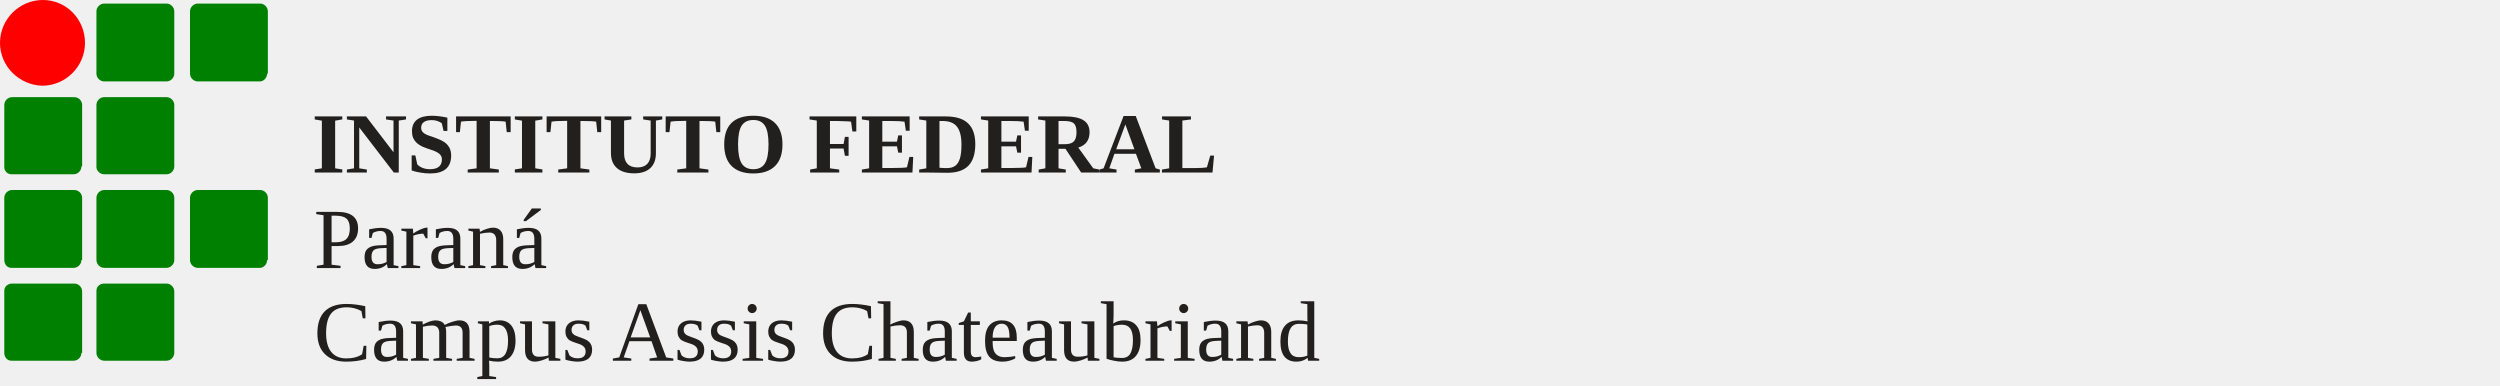
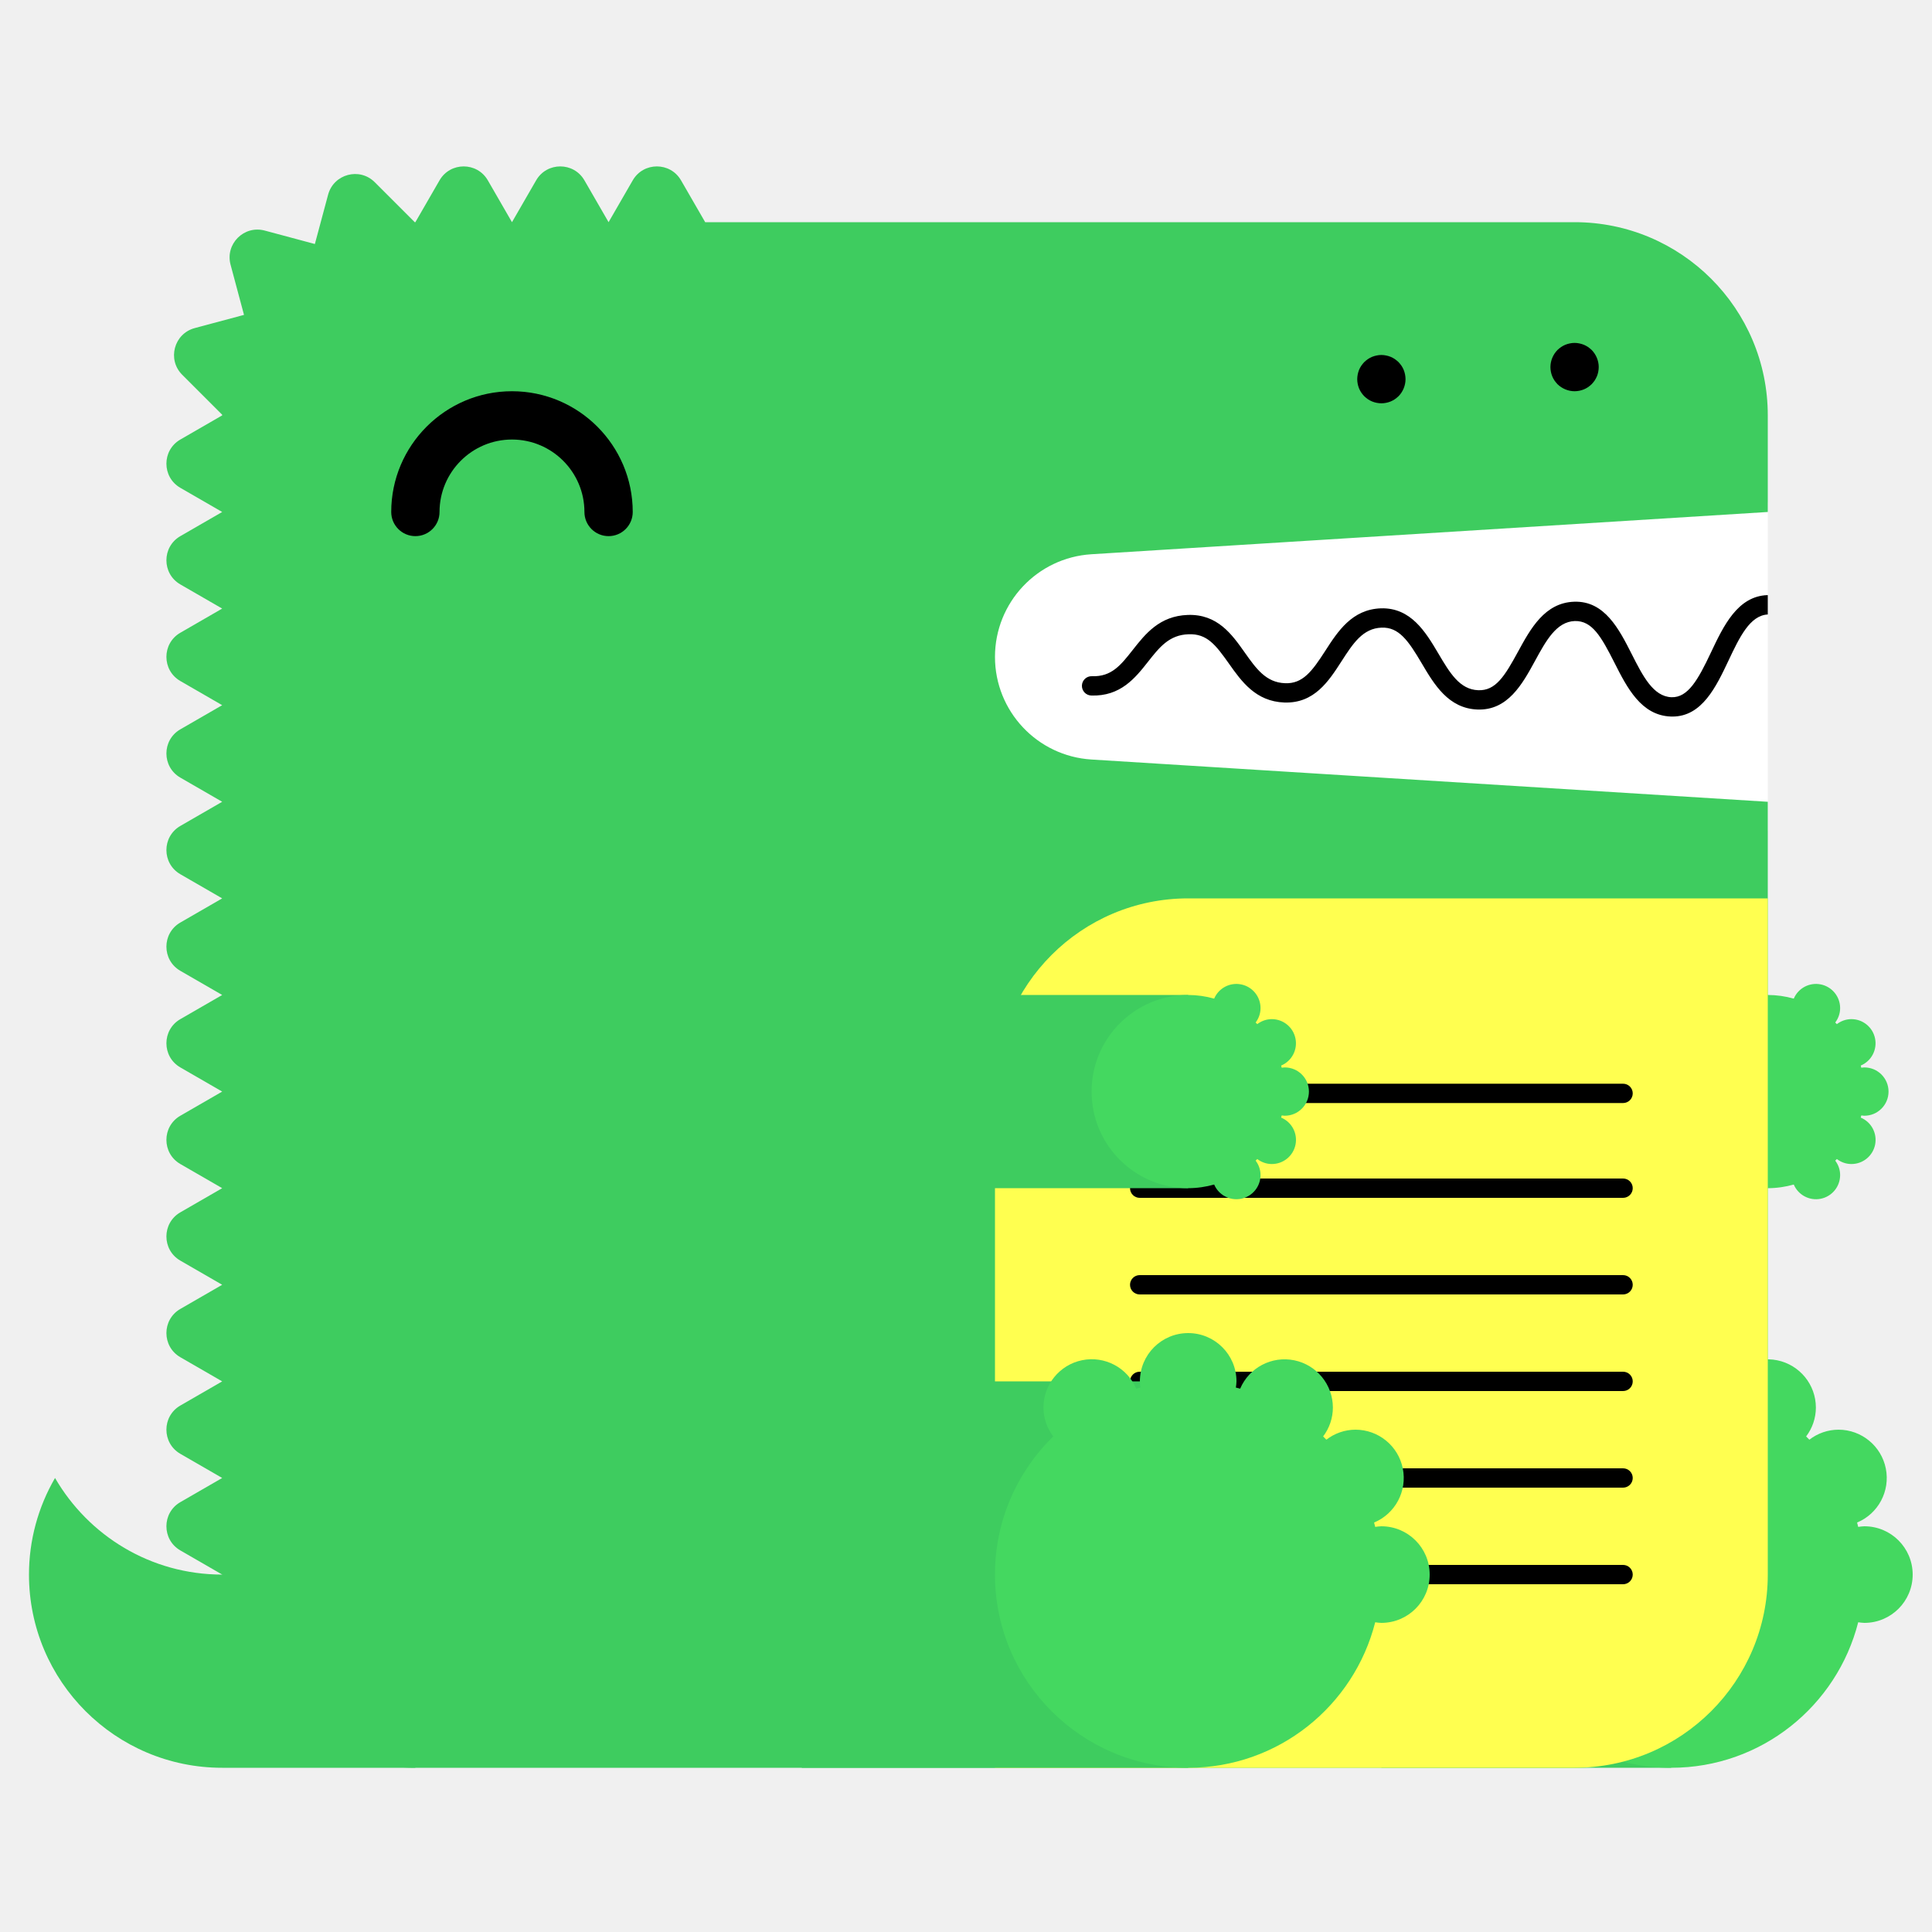
- <svg xmlns="http://www.w3.org/2000/svg" style="width: 150px; vertical-align: middle;" viewBox="0 0 350 54" role="img" aria-label="[title + description]">
-   <path style="fill: green" d="M37.4 36.4c0 0.6-0.5 1.1-1 1.1h-8.7c-0.6 0-1.1-0.5-1.1-1.1v-8.7c0-0.6 0.5-1.1 1.1-1.1h8.7c0.6 0 1.1 0.5 1.1 1.1V36.4z" />
-   <path style="fill: green" d="M24.4 10.3c0 0.6-0.5 1.1-1.1 1.1h-8.7c-0.6 0-1.1-0.5-1.1-1.1V1.6c0-0.6 0.5-1.1 1.1-1.1h8.7c0.6 0 1.1 0.5 1.1 1.1V10.3z" />
-   <path style="fill: green" d="M37.4 10.3c0 0.6-0.5 1.1-1 1.1h-8.7c-0.6 0-1.1-0.5-1.1-1.1V1.6c0-0.6 0.5-1.1 1.1-1.1h8.7c0.6 0 1.1 0.5 1.1 1.1V10.3z" />
-   <path style="fill: green" d="M11.4 23.3c0 0.6-0.5 1.1-1.1 1.1H1.6c-0.6 0-1-0.5-1-1v-8.7c0-0.6 0.5-1.1 1.1-1.1h8.7c0.6 0 1.1 0.5 1.1 1.1V23.3z" />
-   <path style="fill: green" d="M24.4 23.3c0 0.6-0.5 1.1-1.1 1.1h-8.7c-0.6 0-1.1-0.5-1.1-1v-8.7c0-0.6 0.5-1.1 1.1-1.1h8.7c0.6 0 1.1 0.5 1.1 1.1V23.3z" />
-   <path style="fill: green" d="M11.4 36.4c0 0.6-0.5 1.1-1.1 1.1H1.6c-0.6 0-1-0.5-1-1.1v-8.7c0-0.6 0.5-1.1 1.1-1.1h8.7c0.6 0 1.1 0.5 1.1 1.1V36.4z" />
-   <path style="fill: green" d="M24.4 36.4c0 0.6-0.5 1.1-1.1 1.1h-8.7c-0.6 0-1.1-0.5-1.1-1.1v-8.7c0-0.6 0.5-1.1 1.1-1.1h8.7c0.6 0 1.1 0.5 1.1 1.1V36.4z" />
-   <path style="fill: green" d="M11.4 49.4c0 0.6-0.5 1.1-1.1 1.1H1.6c-0.6 0-1-0.5-1-1.1v-8.7c0-0.6 0.5-1 1.1-1h8.7c0.6 0 1.1 0.5 1.1 1.1V49.4z" />
-   <path style="fill: green" d="M24.4 49.4c0 0.6-0.5 1.1-1.1 1.1h-8.7c-0.6 0-1.1-0.5-1.1-1.1v-8.7c0-0.6 0.5-1 1.1-1h8.7c0.6 0 1.1 0.5 1.1 1.1V49.4z" />
-   <path style="fill: red" d="M11.9 6c0 3.3-2.7 6-6 6C2.7 11.9 0 9.3 0 6S2.7 0 6 0C9.3 0 11.9 2.7 11.9 6" />
-   <text transform="matrix(1 0 0 1 43.6553 24.1582)">
-     <tspan style="font-size: 1.3rem; font-weight: 700; fill: #221F1F;">INSTITUTO FEDERAL</tspan>
-   </text>
-   <text transform="matrix(1.0017 0 0 1 43.9331 37.5249)" style="font-size: 1.1rem; fill: #221F1F">  Paraná</text>
-   <text transform="matrix(1.0017 0 0 1 43.9326 50.5059)" style="font-size: 1.1rem; fill: #221F1F">  Campus Assis Chateaubriand</text>
+ <svg xmlns="http://www.w3.org/2000/svg" width="200" height="200" viewBox="0 0 200 200">
+   <g fill="none" fill-rule="evenodd">
+     <path fill="#FFF" d="M99 52h84v34H99z" />
+     <path d="M23 163c-7.398 0-13.843-4.027-17.303-10A19.886 19.886 0 0 0 3 163c0 11.046 8.954 20 20 20h20v-20H23z" fill="#3ECC5F" />
+     <path d="M112.98 57.376L183 53V43c0-11.046-8.954-20-20-20H73l-2.5-4.33c-1.112-1.925-3.889-1.925-5 0L63 23l-2.5-4.33c-1.111-1.925-3.889-1.925-5 0L53 23l-2.5-4.33c-1.111-1.925-3.889-1.925-5 0L43 23c-.022 0-.042.003-.065.003l-4.142-4.141c-1.57-1.571-4.252-.853-4.828 1.294l-1.369 5.104-5.192-1.392c-2.148-.575-4.111 1.389-3.535 3.536l1.39 5.193-5.102 1.367c-2.148.576-2.867 3.259-1.296 4.83l4.142 4.142c0 .021-.003.042-.003.064l-4.33 2.5c-1.925 1.111-1.925 3.889 0 5L23 53l-4.33 2.5c-1.925 1.111-1.925 3.889 0 5L23 63l-4.33 2.5c-1.925 1.111-1.925 3.889 0 5L23 73l-4.33 2.5c-1.925 1.111-1.925 3.889 0 5L23 83l-4.33 2.5c-1.925 1.111-1.925 3.889 0 5L23 93l-4.33 2.5c-1.925 1.111-1.925 3.889 0 5L23 103l-4.33 2.5c-1.925 1.111-1.925 3.889 0 5L23 113l-4.33 2.5c-1.925 1.111-1.925 3.889 0 5L23 123l-4.33 2.5c-1.925 1.111-1.925 3.889 0 5L23 133l-4.33 2.5c-1.925 1.111-1.925 3.889 0 5L23 143l-4.33 2.5c-1.925 1.111-1.925 3.889 0 5L23 153l-4.33 2.5c-1.925 1.111-1.925 3.889 0 5L23 163c0 11.046 8.954 20 20 20h120c11.046 0 20-8.954 20-20V83l-70.02-4.376A10.645 10.645 0 0 1 103 68c0-5.621 4.37-10.273 9.98-10.624" fill="#3ECC5F" />
+     <path fill="#3ECC5F" d="M143 183h30v-40h-30z" />
+     <path d="M193 158c-.219 0-.428.037-.639.064-.038-.15-.074-.301-.116-.451A5 5 0 0 0 190.32 148a4.96 4.96 0 0 0-3.016 1.036 26.531 26.531 0 0 0-.335-.336 4.955 4.955 0 0 0 1.011-2.987 5 5 0 0 0-9.599-1.959c-.148-.042-.297-.077-.445-.115.027-.211.064-.42.064-.639a5 5 0 0 0-5-5 5 5 0 0 0-5 5c0 .219.037.428.064.639-.148.038-.297.073-.445.115a4.998 4.998 0 0 0-9.599 1.959c0 1.125.384 2.151 1.011 2.987-3.717 3.632-6.031 8.693-6.031 14.3 0 11.046 8.954 20 20 20 9.339 0 17.16-6.41 19.361-15.064.211.027.42.064.639.064a5 5 0 0 0 5-5 5 5 0 0 0-5-5" fill="#44D860" />
+     <path fill="#3ECC5F" d="M153 123h30v-20h-30z" />
+     <path d="M193 115.5a2.5 2.5 0 1 0 0-5c-.109 0-.214.019-.319.032-.02-.075-.037-.15-.058-.225a2.501 2.501 0 0 0-.963-4.807c-.569 0-1.088.197-1.508.518a6.653 6.653 0 0 0-.168-.168c.314-.417.506-.931.506-1.494a2.5 2.5 0 0 0-4.8-.979A9.987 9.987 0 0 0 183 103c-5.522 0-10 4.478-10 10s4.478 10 10 10c.934 0 1.833-.138 2.69-.377a2.5 2.5 0 0 0 4.8-.979c0-.563-.192-1.077-.506-1.494.057-.055.113-.111.168-.168.42.321.939.518 1.508.518a2.5 2.5 0 0 0 .963-4.807c.021-.074.038-.15.058-.225.105.013.21.032.319.032" fill="#44D860" />
+     <path d="M63 55.5a2.5 2.5 0 0 1-2.5-2.5c0-4.136-3.364-7.5-7.5-7.5s-7.5 3.364-7.5 7.5a2.5 2.5 0 1 1-5 0c0-6.893 5.607-12.5 12.5-12.5S65.5 46.107 65.5 53a2.5 2.5 0 0 1-2.5 2.5" fill="#000" />
+     <path d="M103 183h60c11.046 0 20-8.954 20-20V93h-60c-11.046 0-20 8.954-20 20v70z" fill="#FFFF50" />
+     <path d="M168.02 124h-50.04a1 1 0 1 1 0-2h50.04a1 1 0 1 1 0 2m0 20h-50.04a1 1 0 1 1 0-2h50.04a1 1 0 1 1 0 2m0 20h-50.04a1 1 0 1 1 0-2h50.04a1 1 0 1 1 0 2m0-49.814h-50.04a1 1 0 1 1 0-2h50.04a1 1 0 1 1 0 2m0 19.814h-50.04a1 1 0 1 1 0-2h50.04a1 1 0 1 1 0 2m0 20h-50.04a1 1 0 1 1 0-2h50.04a1 1 0 1 1 0 2M183 61.611c-.012 0-.022-.006-.034-.005-3.09.105-4.552 3.196-5.842 5.923-1.346 2.85-2.387 4.703-4.093 4.647-1.889-.068-2.969-2.202-4.113-4.46-1.314-2.594-2.814-5.536-5.963-5.426-3.046.104-4.513 2.794-5.807 5.167-1.377 2.528-2.314 4.065-4.121 3.994-1.927-.07-2.951-1.805-4.136-3.813-1.321-2.236-2.848-4.75-5.936-4.664-2.994.103-4.465 2.385-5.763 4.4-1.373 2.13-2.335 3.428-4.165 3.351-1.973-.07-2.992-1.51-4.171-3.177-1.324-1.873-2.816-3.993-5.895-3.89-2.928.1-4.399 1.97-5.696 3.618-1.232 1.564-2.194 2.802-4.229 2.724a1 1 0 0 0-.072 2c3.017.101 4.545-1.8 5.872-3.487 1.177-1.496 2.193-2.787 4.193-2.855 1.926-.082 2.829 1.115 4.195 3.045 1.297 1.834 2.769 3.914 5.731 4.021 3.103.104 4.596-2.215 5.918-4.267 1.182-1.834 2.202-3.417 4.15-3.484 1.793-.067 2.769 1.35 4.145 3.681 1.297 2.197 2.766 4.686 5.787 4.796 3.125.108 4.634-2.62 5.949-5.035 1.139-2.088 2.214-4.06 4.119-4.126 1.793-.042 2.728 1.595 4.111 4.33 1.292 2.553 2.757 5.445 5.825 5.556l.169.003c3.064 0 4.518-3.075 5.805-5.794 1.139-2.41 2.217-4.68 4.067-4.773v-2z" fill="#000" />
+     <path fill="#3ECC5F" d="M83 183h40v-40H83z" />
+     <path d="M143 158c-.219 0-.428.037-.639.064-.038-.15-.074-.301-.116-.451A5 5 0 0 0 140.32 148a4.96 4.96 0 0 0-3.016 1.036 26.531 26.531 0 0 0-.335-.336 4.955 4.955 0 0 0 1.011-2.987 5 5 0 0 0-9.599-1.959c-.148-.042-.297-.077-.445-.115.027-.211.064-.42.064-.639a5 5 0 0 0-5-5 5 5 0 0 0-5 5c0 .219.037.428.064.639-.148.038-.297.073-.445.115a4.998 4.998 0 0 0-9.599 1.959c0 1.125.384 2.151 1.011 2.987-3.717 3.632-6.031 8.693-6.031 14.3 0 11.046 8.954 20 20 20 9.339 0 17.16-6.41 19.361-15.064.211.027.42.064.639.064a5 5 0 0 0 5-5 5 5 0 0 0-5-5" fill="#44D860" />
+     <path fill="#3ECC5F" d="M83 123h40v-20H83z" />
+     <path d="M133 115.5a2.5 2.5 0 1 0 0-5c-.109 0-.214.019-.319.032-.02-.075-.037-.15-.058-.225a2.501 2.501 0 0 0-.963-4.807c-.569 0-1.088.197-1.508.518a6.653 6.653 0 0 0-.168-.168c.314-.417.506-.931.506-1.494a2.5 2.5 0 0 0-4.8-.979A9.987 9.987 0 0 0 123 103c-5.522 0-10 4.478-10 10s4.478 10 10 10c.934 0 1.833-.138 2.69-.377a2.5 2.5 0 0 0 4.8-.979c0-.563-.192-1.077-.506-1.494.057-.055.113-.111.168-.168.42.321.939.518 1.508.518a2.5 2.5 0 0 0 .963-4.807c.021-.074.038-.15.058-.225.105.013.21.032.319.032" fill="#44D860" />
+     <path d="M143 41.75c-.16 0-.33-.02-.49-.05a2.52 2.52 0 0 1-.47-.14c-.15-.06-.29-.14-.431-.23-.13-.09-.259-.2-.38-.31-.109-.12-.219-.24-.309-.38s-.17-.28-.231-.43a2.619 2.619 0 0 1-.189-.96c0-.16.02-.33.05-.49.03-.16.08-.31.139-.47.061-.15.141-.29.231-.43.09-.13.2-.26.309-.38.121-.11.25-.22.38-.31.141-.09.281-.17.431-.23.149-.06.31-.11.47-.14.32-.07.65-.07.98 0 .159.03.32.08.47.14.149.06.29.14.43.23.13.09.259.2.38.31.11.12.22.25.31.38.09.14.17.28.23.43.06.16.11.31.14.47.029.16.05.33.05.49 0 .66-.271 1.31-.73 1.77-.121.11-.25.22-.38.31-.14.09-.281.17-.43.23a2.565 2.565 0 0 1-.96.19m20-1.25c-.66 0-1.3-.27-1.771-.73a3.802 3.802 0 0 1-.309-.38c-.09-.14-.17-.28-.231-.43a2.619 2.619 0 0 1-.189-.96c0-.66.27-1.3.729-1.77.121-.11.25-.22.38-.31.141-.09.281-.17.431-.23.149-.06.31-.11.47-.14.32-.07.66-.07.98 0 .159.03.32.08.47.14.149.06.29.14.43.23.13.09.259.2.38.31.459.47.73 1.11.73 1.77 0 .16-.021.33-.05.49-.03.16-.08.32-.14.47-.07.15-.14.29-.23.43-.09.13-.2.26-.31.38-.121.11-.25.22-.38.31-.14.09-.281.17-.43.23a2.565 2.565 0 0 1-.96.19" fill="#000" />
+   </g>
</svg>
